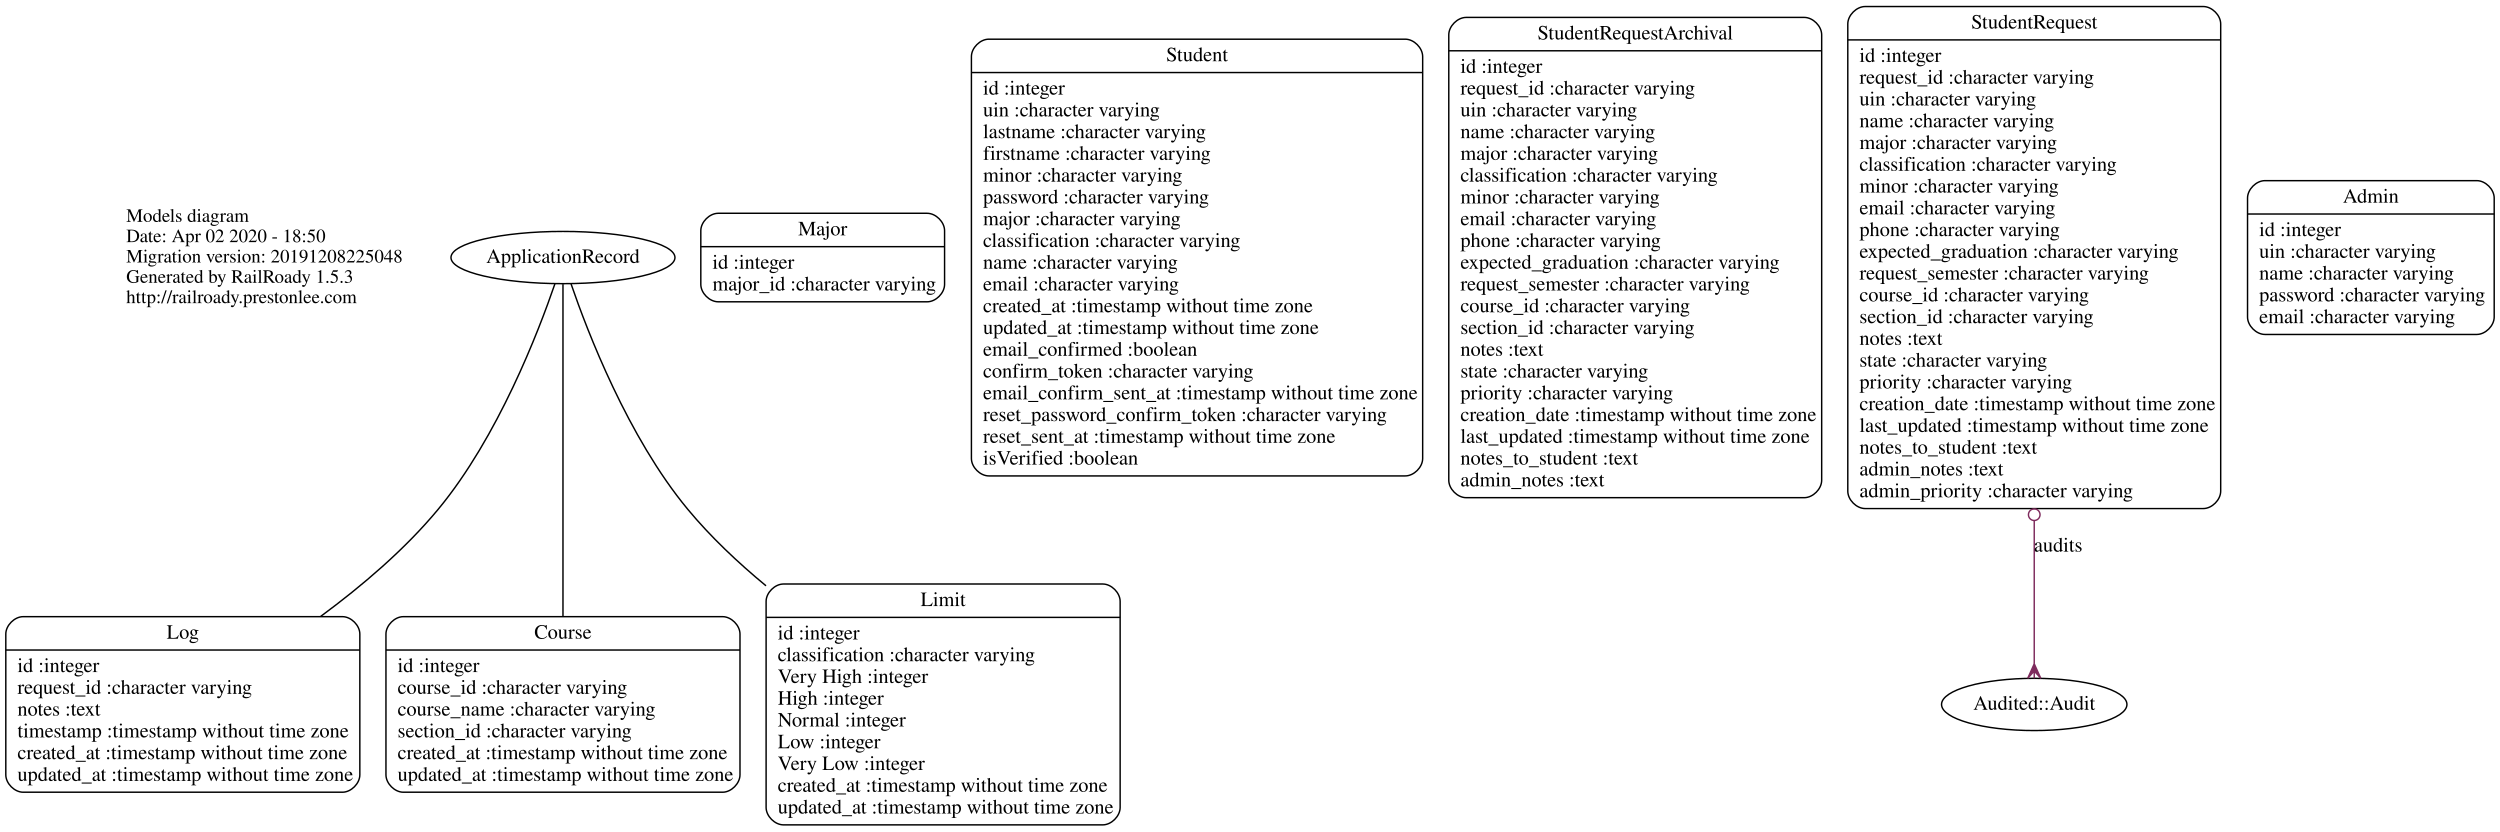
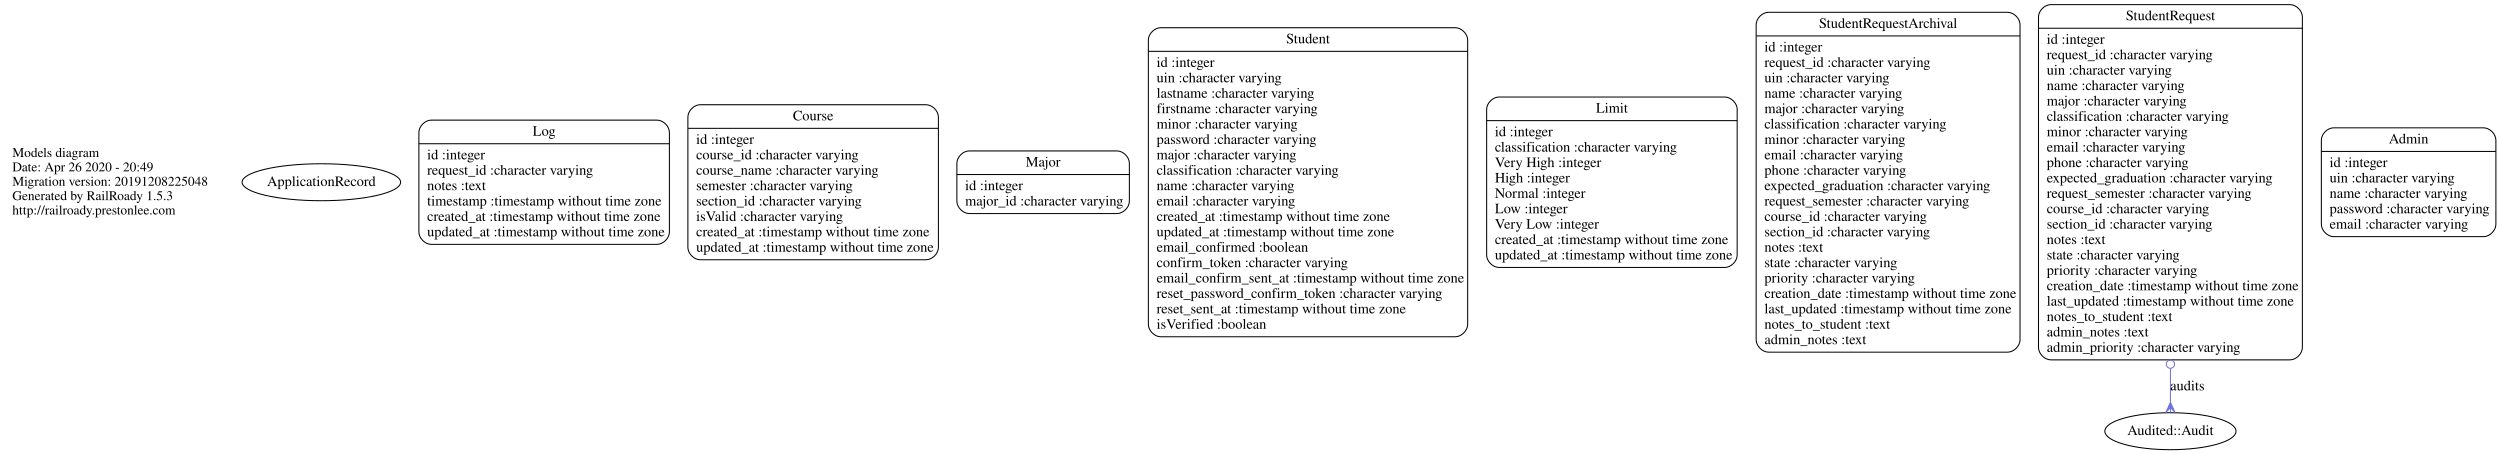
- <svg xmlns="http://www.w3.org/2000/svg" width="1723pt" height="573pt" viewBox="0.00 0.00 1723.00 573.00">
-   <g id="graph0" class="graph" transform="scale(1 1) rotate(0) translate(4 569)">
-     <polygon fill="none" stroke="none" points="-4,4 -4,-569 1719,-569 1719,4 -4,4" />
+ <svg xmlns="http://www.w3.org/2000/svg" width="2435pt" height="442pt" viewBox="0.00 0.00 2435.00 442.00">
+   <g id="graph0" class="graph" transform="scale(1 1) rotate(0) translate(4 438)">
+     <polygon fill="none" stroke="none" points="-4,4 -4,-438 2431,-438 2431,4 -4,4" />
    <g id="node1" class="node">
-       <text text-anchor="start" x="83" y="-416.1" font-family="Times,serif" font-size="13.00">Models diagram</text>
-       <text text-anchor="start" x="83" y="-402.1" font-family="Times,serif" font-size="13.00">Date: Apr 02 2020 - 18:50</text>
-       <text text-anchor="start" x="83" y="-388.1" font-family="Times,serif" font-size="13.00">Migration version: 20191208225048</text>
-       <text text-anchor="start" x="83" y="-374.1" font-family="Times,serif" font-size="13.00">Generated by RailRoady 1.5.3</text>
-       <text text-anchor="start" x="83" y="-360.1" font-family="Times,serif" font-size="13.00">http://railroady.prestonlee.com</text>
+       <text text-anchor="start" x="8" y="-285.1" font-family="Times,serif" font-size="13.00">Models diagram</text>
+       <text text-anchor="start" x="8" y="-271.1" font-family="Times,serif" font-size="13.00">Date: Apr 26 2020 - 20:49</text>
+       <text text-anchor="start" x="8" y="-257.1" font-family="Times,serif" font-size="13.00">Migration version: 20191208225048</text>
+       <text text-anchor="start" x="8" y="-243.1" font-family="Times,serif" font-size="13.00">Generated by RailRoady 1.5.3</text>
+       <text text-anchor="start" x="8" y="-229.1" font-family="Times,serif" font-size="13.00">http://railroady.prestonlee.com</text>
    </g>
    <g id="node2" class="node">
-       <ellipse fill="none" stroke="black" cx="384" cy="-391.5" rx="77.187" ry="18" />
-       <text text-anchor="middle" x="384" y="-387.8" font-family="Times,serif" font-size="14.00">ApplicationRecord</text>
+       <ellipse fill="none" stroke="black" cx="309" cy="-260.5" rx="77.187" ry="18" />
+       <text text-anchor="middle" x="309" y="-256.8" font-family="Times,serif" font-size="14.00">ApplicationRecord</text>
    </g>
    <g id="node3" class="node">
-       <path fill="none" stroke="black" d="M12,-23C12,-23 232,-23 232,-23 238,-23 244,-29 244,-35 244,-35 244,-132 244,-132 244,-138 238,-144 232,-144 232,-144 12,-144 12,-144 6,-144 0,-138 0,-132 0,-132 0,-35 0,-35 0,-29 6,-23 12,-23" />
-       <text text-anchor="middle" x="122" y="-128.8" font-family="Times,serif" font-size="14.00">Log</text>
-       <polyline fill="none" stroke="black" points="0,-121 244,-121 " />
-       <text text-anchor="start" x="8" y="-105.8" font-family="Times,serif" font-size="14.00">id :integer</text>
-       <text text-anchor="start" x="8" y="-90.8" font-family="Times,serif" font-size="14.00">request_id :character varying</text>
-       <text text-anchor="start" x="8" y="-75.8" font-family="Times,serif" font-size="14.00">notes :text</text>
-       <text text-anchor="start" x="8" y="-60.8" font-family="Times,serif" font-size="14.00">timestamp :timestamp without time zone</text>
-       <text text-anchor="start" x="8" y="-45.8" font-family="Times,serif" font-size="14.00">created_at :timestamp without time zone</text>
-       <text text-anchor="start" x="8" y="-30.8" font-family="Times,serif" font-size="14.00">updated_at :timestamp without time zone</text>
+       <path fill="none" stroke="black" d="M416,-200C416,-200 636,-200 636,-200 642,-200 648,-206 648,-212 648,-212 648,-309 648,-309 648,-315 642,-321 636,-321 636,-321 416,-321 416,-321 410,-321 404,-315 404,-309 404,-309 404,-212 404,-212 404,-206 410,-200 416,-200" />
+       <text text-anchor="middle" x="526" y="-305.8" font-family="Times,serif" font-size="14.00">Log</text>
+       <polyline fill="none" stroke="black" points="404,-298 648,-298 " />
+       <text text-anchor="start" x="412" y="-282.8" font-family="Times,serif" font-size="14.00">id :integer</text>
+       <text text-anchor="start" x="412" y="-267.8" font-family="Times,serif" font-size="14.00">request_id :character varying</text>
+       <text text-anchor="start" x="412" y="-252.8" font-family="Times,serif" font-size="14.00">notes :text</text>
+       <text text-anchor="start" x="412" y="-237.8" font-family="Times,serif" font-size="14.00">timestamp :timestamp without time zone</text>
+       <text text-anchor="start" x="412" y="-222.8" font-family="Times,serif" font-size="14.00">created_at :timestamp without time zone</text>
+       <text text-anchor="start" x="412" y="-207.8" font-family="Times,serif" font-size="14.00">updated_at :timestamp without time zone</text>
+     </g>
+     <g id="node4" class="node">
+       <path fill="none" stroke="black" d="M678,-185C678,-185 898,-185 898,-185 904,-185 910,-191 910,-197 910,-197 910,-324 910,-324 910,-330 904,-336 898,-336 898,-336 678,-336 678,-336 672,-336 666,-330 666,-324 666,-324 666,-197 666,-197 666,-191 672,-185 678,-185" />
+       <text text-anchor="middle" x="788" y="-320.8" font-family="Times,serif" font-size="14.00">Course</text>
+       <polyline fill="none" stroke="black" points="666,-313 910,-313 " />
+       <text text-anchor="start" x="674" y="-297.8" font-family="Times,serif" font-size="14.00">id :integer</text>
+       <text text-anchor="start" x="674" y="-282.8" font-family="Times,serif" font-size="14.00">course_id :character varying</text>
+       <text text-anchor="start" x="674" y="-267.8" font-family="Times,serif" font-size="14.00">course_name :character varying</text>
+       <text text-anchor="start" x="674" y="-252.8" font-family="Times,serif" font-size="14.00">semester :character varying</text>
+       <text text-anchor="start" x="674" y="-237.8" font-family="Times,serif" font-size="14.00">section_id :character varying</text>
+       <text text-anchor="start" x="674" y="-222.8" font-family="Times,serif" font-size="14.00">isValid :character varying</text>
+       <text text-anchor="start" x="674" y="-207.8" font-family="Times,serif" font-size="14.00">created_at :timestamp without time zone</text>
+       <text text-anchor="start" x="674" y="-192.8" font-family="Times,serif" font-size="14.00">updated_at :timestamp without time zone</text>
+     </g>
+     <g id="node5" class="node">
+       <path fill="none" stroke="black" d="M940,-230C940,-230 1084,-230 1084,-230 1090,-230 1096,-236 1096,-242 1096,-242 1096,-279 1096,-279 1096,-285 1090,-291 1084,-291 1084,-291 940,-291 940,-291 934,-291 928,-285 928,-279 928,-279 928,-242 928,-242 928,-236 934,-230 940,-230" />
+       <text text-anchor="middle" x="1012" y="-275.8" font-family="Times,serif" font-size="14.00">Major</text>
+       <polyline fill="none" stroke="black" points="928,-268 1096,-268 " />
+       <text text-anchor="start" x="936" y="-252.8" font-family="Times,serif" font-size="14.00">id :integer</text>
+       <text text-anchor="start" x="936" y="-237.8" font-family="Times,serif" font-size="14.00">major_id :character varying</text>
+     </g>
+     <g id="node6" class="node">
+       <path fill="none" stroke="black" d="M1126.5,-110C1126.5,-110 1413.5,-110 1413.5,-110 1419.5,-110 1425.5,-116 1425.5,-122 1425.5,-122 1425.5,-399 1425.5,-399 1425.5,-405 1419.5,-411 1413.5,-411 1413.5,-411 1126.5,-411 1126.5,-411 1120.5,-411 1114.5,-405 1114.5,-399 1114.5,-399 1114.5,-122 1114.5,-122 1114.5,-116 1120.5,-110 1126.5,-110" />
+       <text text-anchor="middle" x="1270" y="-395.8" font-family="Times,serif" font-size="14.00">Student</text>
+       <polyline fill="none" stroke="black" points="1114.5,-388 1425.5,-388 " />
+       <text text-anchor="start" x="1122.5" y="-372.8" font-family="Times,serif" font-size="14.00">id :integer</text>
+       <text text-anchor="start" x="1122.5" y="-357.8" font-family="Times,serif" font-size="14.00">uin :character varying</text>
+       <text text-anchor="start" x="1122.5" y="-342.8" font-family="Times,serif" font-size="14.00">lastname :character varying</text>
+       <text text-anchor="start" x="1122.5" y="-327.8" font-family="Times,serif" font-size="14.00">firstname :character varying</text>
+       <text text-anchor="start" x="1122.5" y="-312.8" font-family="Times,serif" font-size="14.00">minor :character varying</text>
+       <text text-anchor="start" x="1122.5" y="-297.8" font-family="Times,serif" font-size="14.00">password :character varying</text>
+       <text text-anchor="start" x="1122.5" y="-282.8" font-family="Times,serif" font-size="14.00">major :character varying</text>
+       <text text-anchor="start" x="1122.5" y="-267.8" font-family="Times,serif" font-size="14.00">classification :character varying</text>
+       <text text-anchor="start" x="1122.5" y="-252.8" font-family="Times,serif" font-size="14.00">name :character varying</text>
+       <text text-anchor="start" x="1122.5" y="-237.8" font-family="Times,serif" font-size="14.00">email :character varying</text>
+       <text text-anchor="start" x="1122.5" y="-222.8" font-family="Times,serif" font-size="14.00">created_at :timestamp without time zone</text>
+       <text text-anchor="start" x="1122.5" y="-207.8" font-family="Times,serif" font-size="14.00">updated_at :timestamp without time zone</text>
+       <text text-anchor="start" x="1122.5" y="-192.8" font-family="Times,serif" font-size="14.00">email_confirmed :boolean</text>
+       <text text-anchor="start" x="1122.5" y="-177.8" font-family="Times,serif" font-size="14.00">confirm_token :character varying</text>
+       <text text-anchor="start" x="1122.5" y="-162.8" font-family="Times,serif" font-size="14.00">email_confirm_sent_at :timestamp without time zone</text>
+       <text text-anchor="start" x="1122.5" y="-147.8" font-family="Times,serif" font-size="14.00">reset_password_confirm_token :character varying</text>
+       <text text-anchor="start" x="1122.5" y="-132.8" font-family="Times,serif" font-size="14.00">reset_sent_at :timestamp without time zone</text>
+       <text text-anchor="start" x="1122.5" y="-117.8" font-family="Times,serif" font-size="14.00">isVerified :boolean</text>
+     </g>
+     <g id="node7" class="node">
+       <path fill="none" stroke="black" d="M1456,-177.5C1456,-177.5 1676,-177.5 1676,-177.5 1682,-177.5 1688,-183.5 1688,-189.5 1688,-189.5 1688,-331.5 1688,-331.5 1688,-337.5 1682,-343.5 1676,-343.5 1676,-343.5 1456,-343.5 1456,-343.5 1450,-343.5 1444,-337.5 1444,-331.5 1444,-331.5 1444,-189.5 1444,-189.5 1444,-183.5 1450,-177.5 1456,-177.5" />
+       <text text-anchor="middle" x="1566" y="-328.3" font-family="Times,serif" font-size="14.00">Limit</text>
+       <polyline fill="none" stroke="black" points="1444,-320.5 1688,-320.5 " />
+       <text text-anchor="start" x="1452" y="-305.3" font-family="Times,serif" font-size="14.00">id :integer</text>
+       <text text-anchor="start" x="1452" y="-290.3" font-family="Times,serif" font-size="14.00">classification :character varying</text>
+       <text text-anchor="start" x="1452" y="-275.3" font-family="Times,serif" font-size="14.00">Very High :integer</text>
+       <text text-anchor="start" x="1452" y="-260.3" font-family="Times,serif" font-size="14.00">High :integer</text>
+       <text text-anchor="start" x="1452" y="-245.3" font-family="Times,serif" font-size="14.00">Normal :integer</text>
+       <text text-anchor="start" x="1452" y="-230.3" font-family="Times,serif" font-size="14.00">Low :integer</text>
+       <text text-anchor="start" x="1452" y="-215.3" font-family="Times,serif" font-size="14.00">Very Low :integer</text>
+       <text text-anchor="start" x="1452" y="-200.3" font-family="Times,serif" font-size="14.00">created_at :timestamp without time zone</text>
+       <text text-anchor="start" x="1452" y="-185.3" font-family="Times,serif" font-size="14.00">updated_at :timestamp without time zone</text>
+     </g>
+     <g id="node8" class="node">
+       <path fill="none" stroke="black" d="M1718.5,-95C1718.5,-95 1951.5,-95 1951.5,-95 1957.5,-95 1963.5,-101 1963.5,-107 1963.5,-107 1963.5,-414 1963.5,-414 1963.5,-420 1957.5,-426 1951.5,-426 1951.5,-426 1718.5,-426 1718.5,-426 1712.5,-426 1706.5,-420 1706.5,-414 1706.5,-414 1706.5,-107 1706.5,-107 1706.5,-101 1712.5,-95 1718.5,-95" />
+       <text text-anchor="middle" x="1835" y="-410.8" font-family="Times,serif" font-size="14.00">StudentRequestArchival</text>
+       <polyline fill="none" stroke="black" points="1706.5,-403 1963.5,-403 " />
+       <text text-anchor="start" x="1714.5" y="-387.8" font-family="Times,serif" font-size="14.00">id :integer</text>
+       <text text-anchor="start" x="1714.5" y="-372.8" font-family="Times,serif" font-size="14.00">request_id :character varying</text>
+       <text text-anchor="start" x="1714.5" y="-357.8" font-family="Times,serif" font-size="14.00">uin :character varying</text>
+       <text text-anchor="start" x="1714.5" y="-342.8" font-family="Times,serif" font-size="14.00">name :character varying</text>
+       <text text-anchor="start" x="1714.5" y="-327.8" font-family="Times,serif" font-size="14.00">major :character varying</text>
+       <text text-anchor="start" x="1714.5" y="-312.8" font-family="Times,serif" font-size="14.00">classification :character varying</text>
+       <text text-anchor="start" x="1714.5" y="-297.8" font-family="Times,serif" font-size="14.00">minor :character varying</text>
+       <text text-anchor="start" x="1714.5" y="-282.8" font-family="Times,serif" font-size="14.00">email :character varying</text>
+       <text text-anchor="start" x="1714.5" y="-267.8" font-family="Times,serif" font-size="14.00">phone :character varying</text>
+       <text text-anchor="start" x="1714.5" y="-252.8" font-family="Times,serif" font-size="14.00">expected_graduation :character varying</text>
+       <text text-anchor="start" x="1714.5" y="-237.8" font-family="Times,serif" font-size="14.00">request_semester :character varying</text>
+       <text text-anchor="start" x="1714.5" y="-222.8" font-family="Times,serif" font-size="14.00">course_id :character varying</text>
+       <text text-anchor="start" x="1714.5" y="-207.8" font-family="Times,serif" font-size="14.00">section_id :character varying</text>
+       <text text-anchor="start" x="1714.5" y="-192.8" font-family="Times,serif" font-size="14.00">notes :text</text>
+       <text text-anchor="start" x="1714.5" y="-177.8" font-family="Times,serif" font-size="14.00">state :character varying</text>
+       <text text-anchor="start" x="1714.5" y="-162.8" font-family="Times,serif" font-size="14.00">priority :character varying</text>
+       <text text-anchor="start" x="1714.5" y="-147.8" font-family="Times,serif" font-size="14.00">creation_date :timestamp without time zone</text>
+       <text text-anchor="start" x="1714.5" y="-132.8" font-family="Times,serif" font-size="14.00">last_updated :timestamp without time zone</text>
+       <text text-anchor="start" x="1714.5" y="-117.8" font-family="Times,serif" font-size="14.00">notes_to_student :text</text>
+       <text text-anchor="start" x="1714.5" y="-102.8" font-family="Times,serif" font-size="14.00">admin_notes :text</text>
+     </g>
+     <g id="node9" class="node">
+       <path fill="none" stroke="black" d="M1993.5,-87.5C1993.5,-87.5 2226.5,-87.5 2226.5,-87.5 2232.5,-87.5 2238.5,-93.5 2238.5,-99.5 2238.5,-99.5 2238.5,-421.5 2238.5,-421.5 2238.5,-427.5 2232.5,-433.5 2226.5,-433.5 2226.5,-433.5 1993.5,-433.5 1993.5,-433.5 1987.5,-433.5 1981.5,-427.5 1981.5,-421.5 1981.5,-421.5 1981.5,-99.5 1981.5,-99.5 1981.5,-93.5 1987.5,-87.5 1993.5,-87.5" />
+       <text text-anchor="middle" x="2110" y="-418.3" font-family="Times,serif" font-size="14.00">StudentRequest</text>
+       <polyline fill="none" stroke="black" points="1981.5,-410.5 2238.5,-410.5 " />
+       <text text-anchor="start" x="1989.5" y="-395.3" font-family="Times,serif" font-size="14.00">id :integer</text>
+       <text text-anchor="start" x="1989.5" y="-380.3" font-family="Times,serif" font-size="14.00">request_id :character varying</text>
+       <text text-anchor="start" x="1989.5" y="-365.3" font-family="Times,serif" font-size="14.00">uin :character varying</text>
+       <text text-anchor="start" x="1989.5" y="-350.3" font-family="Times,serif" font-size="14.00">name :character varying</text>
+       <text text-anchor="start" x="1989.5" y="-335.3" font-family="Times,serif" font-size="14.00">major :character varying</text>
+       <text text-anchor="start" x="1989.5" y="-320.3" font-family="Times,serif" font-size="14.00">classification :character varying</text>
+       <text text-anchor="start" x="1989.5" y="-305.3" font-family="Times,serif" font-size="14.00">minor :character varying</text>
+       <text text-anchor="start" x="1989.5" y="-290.3" font-family="Times,serif" font-size="14.00">email :character varying</text>
+       <text text-anchor="start" x="1989.5" y="-275.3" font-family="Times,serif" font-size="14.00">phone :character varying</text>
+       <text text-anchor="start" x="1989.5" y="-260.3" font-family="Times,serif" font-size="14.00">expected_graduation :character varying</text>
+       <text text-anchor="start" x="1989.5" y="-245.3" font-family="Times,serif" font-size="14.00">request_semester :character varying</text>
+       <text text-anchor="start" x="1989.5" y="-230.3" font-family="Times,serif" font-size="14.00">course_id :character varying</text>
+       <text text-anchor="start" x="1989.5" y="-215.3" font-family="Times,serif" font-size="14.00">section_id :character varying</text>
+       <text text-anchor="start" x="1989.5" y="-200.3" font-family="Times,serif" font-size="14.00">notes :text</text>
+       <text text-anchor="start" x="1989.5" y="-185.3" font-family="Times,serif" font-size="14.00">state :character varying</text>
+       <text text-anchor="start" x="1989.5" y="-170.3" font-family="Times,serif" font-size="14.00">priority :character varying</text>
+       <text text-anchor="start" x="1989.5" y="-155.3" font-family="Times,serif" font-size="14.00">creation_date :timestamp without time zone</text>
+       <text text-anchor="start" x="1989.5" y="-140.3" font-family="Times,serif" font-size="14.00">last_updated :timestamp without time zone</text>
+       <text text-anchor="start" x="1989.5" y="-125.3" font-family="Times,serif" font-size="14.00">notes_to_student :text</text>
+       <text text-anchor="start" x="1989.5" y="-110.3" font-family="Times,serif" font-size="14.00">admin_notes :text</text>
+       <text text-anchor="start" x="1989.5" y="-95.3" font-family="Times,serif" font-size="14.00">admin_priority :character varying</text>
+     </g>
+     <g id="node11" class="node">
+       <ellipse fill="none" stroke="black" cx="2110" cy="-18" rx="63.889" ry="18" />
+       <text text-anchor="middle" x="2110" y="-14.3" font-family="Times,serif" font-size="14.00">Audited::Audit</text>
    </g>
    <g id="edge1" class="edge">
-       <path fill="none" stroke="black" d="M378.427,-373.335C367.167,-340.517 339.219,-267.721 298,-218 275.115,-190.394 245.469,-165.145 217.053,-144.214" />
-     </g>
-     <g id="node4" class="node">
-       <path fill="none" stroke="black" d="M274,-23C274,-23 494,-23 494,-23 500,-23 506,-29 506,-35 506,-35 506,-132 506,-132 506,-138 500,-144 494,-144 494,-144 274,-144 274,-144 268,-144 262,-138 262,-132 262,-132 262,-35 262,-35 262,-29 268,-23 274,-23" />
-       <text text-anchor="middle" x="384" y="-128.8" font-family="Times,serif" font-size="14.00">Course</text>
-       <polyline fill="none" stroke="black" points="262,-121 506,-121 " />
-       <text text-anchor="start" x="270" y="-105.8" font-family="Times,serif" font-size="14.00">id :integer</text>
-       <text text-anchor="start" x="270" y="-90.8" font-family="Times,serif" font-size="14.00">course_id :character varying</text>
-       <text text-anchor="start" x="270" y="-75.8" font-family="Times,serif" font-size="14.00">course_name :character varying</text>
-       <text text-anchor="start" x="270" y="-60.8" font-family="Times,serif" font-size="14.00">section_id :character varying</text>
-       <text text-anchor="start" x="270" y="-45.8" font-family="Times,serif" font-size="14.00">created_at :timestamp without time zone</text>
-       <text text-anchor="start" x="270" y="-30.8" font-family="Times,serif" font-size="14.00">updated_at :timestamp without time zone</text>
-     </g>
-     <g id="edge2" class="edge">
-       <path fill="none" stroke="black" d="M384,-373.171C384,-329.869 384,-215.324 384,-144.228" />
-     </g>
-     <g id="node7" class="node">
-       <path fill="none" stroke="black" d="M536,-0.5C536,-0.5 756,-0.5 756,-0.5 762,-0.5 768,-6.5 768,-12.5 768,-12.5 768,-154.5 768,-154.5 768,-160.5 762,-166.5 756,-166.5 756,-166.5 536,-166.5 536,-166.5 530,-166.5 524,-160.5 524,-154.5 524,-154.5 524,-12.5 524,-12.5 524,-6.5 530,-0.5 536,-0.5" />
-       <text text-anchor="middle" x="646" y="-151.3" font-family="Times,serif" font-size="14.00">Limit</text>
-       <polyline fill="none" stroke="black" points="524,-143.5 768,-143.5 " />
-       <text text-anchor="start" x="532" y="-128.3" font-family="Times,serif" font-size="14.00">id :integer</text>
-       <text text-anchor="start" x="532" y="-113.3" font-family="Times,serif" font-size="14.00">classification :character varying</text>
-       <text text-anchor="start" x="532" y="-98.3" font-family="Times,serif" font-size="14.00">Very High :integer</text>
-       <text text-anchor="start" x="532" y="-83.3" font-family="Times,serif" font-size="14.00">High :integer</text>
-       <text text-anchor="start" x="532" y="-68.3" font-family="Times,serif" font-size="14.00">Normal :integer</text>
-       <text text-anchor="start" x="532" y="-53.3" font-family="Times,serif" font-size="14.00">Low :integer</text>
-       <text text-anchor="start" x="532" y="-38.3" font-family="Times,serif" font-size="14.00">Very Low :integer</text>
-       <text text-anchor="start" x="532" y="-23.3" font-family="Times,serif" font-size="14.00">created_at :timestamp without time zone</text>
-       <text text-anchor="start" x="532" y="-8.3" font-family="Times,serif" font-size="14.00">updated_at :timestamp without time zone</text>
-     </g>
-     <g id="edge3" class="edge">
-       <path fill="none" stroke="black" d="M389.573,-373.335C400.833,-340.517 428.781,-267.721 470,-218 485.665,-199.104 504.497,-181.312 523.934,-165.254" />
-     </g>
-     <g id="node5" class="node">
-       <path fill="none" stroke="black" d="M491,-361C491,-361 635,-361 635,-361 641,-361 647,-367 647,-373 647,-373 647,-410 647,-410 647,-416 641,-422 635,-422 635,-422 491,-422 491,-422 485,-422 479,-416 479,-410 479,-410 479,-373 479,-373 479,-367 485,-361 491,-361" />
-       <text text-anchor="middle" x="563" y="-406.8" font-family="Times,serif" font-size="14.00">Major</text>
-       <polyline fill="none" stroke="black" points="479,-399 647,-399 " />
-       <text text-anchor="start" x="487" y="-383.8" font-family="Times,serif" font-size="14.00">id :integer</text>
-       <text text-anchor="start" x="487" y="-368.8" font-family="Times,serif" font-size="14.00">major_id :character varying</text>
-     </g>
-     <g id="node6" class="node">
-       <path fill="none" stroke="black" d="M677.5,-241C677.5,-241 964.5,-241 964.5,-241 970.5,-241 976.5,-247 976.5,-253 976.5,-253 976.5,-530 976.5,-530 976.5,-536 970.5,-542 964.5,-542 964.5,-542 677.5,-542 677.5,-542 671.5,-542 665.5,-536 665.5,-530 665.5,-530 665.5,-253 665.5,-253 665.5,-247 671.5,-241 677.5,-241" />
-       <text text-anchor="middle" x="821" y="-526.8" font-family="Times,serif" font-size="14.00">Student</text>
-       <polyline fill="none" stroke="black" points="665.5,-519 976.5,-519 " />
-       <text text-anchor="start" x="673.5" y="-503.8" font-family="Times,serif" font-size="14.00">id :integer</text>
-       <text text-anchor="start" x="673.5" y="-488.8" font-family="Times,serif" font-size="14.00">uin :character varying</text>
-       <text text-anchor="start" x="673.5" y="-473.8" font-family="Times,serif" font-size="14.00">lastname :character varying</text>
-       <text text-anchor="start" x="673.5" y="-458.8" font-family="Times,serif" font-size="14.00">firstname :character varying</text>
-       <text text-anchor="start" x="673.5" y="-443.8" font-family="Times,serif" font-size="14.00">minor :character varying</text>
-       <text text-anchor="start" x="673.5" y="-428.8" font-family="Times,serif" font-size="14.00">password :character varying</text>
-       <text text-anchor="start" x="673.5" y="-413.8" font-family="Times,serif" font-size="14.00">major :character varying</text>
-       <text text-anchor="start" x="673.5" y="-398.8" font-family="Times,serif" font-size="14.00">classification :character varying</text>
-       <text text-anchor="start" x="673.5" y="-383.8" font-family="Times,serif" font-size="14.00">name :character varying</text>
-       <text text-anchor="start" x="673.5" y="-368.8" font-family="Times,serif" font-size="14.00">email :character varying</text>
-       <text text-anchor="start" x="673.5" y="-353.8" font-family="Times,serif" font-size="14.00">created_at :timestamp without time zone</text>
-       <text text-anchor="start" x="673.5" y="-338.8" font-family="Times,serif" font-size="14.00">updated_at :timestamp without time zone</text>
-       <text text-anchor="start" x="673.5" y="-323.8" font-family="Times,serif" font-size="14.00">email_confirmed :boolean</text>
-       <text text-anchor="start" x="673.5" y="-308.8" font-family="Times,serif" font-size="14.00">confirm_token :character varying</text>
-       <text text-anchor="start" x="673.5" y="-293.8" font-family="Times,serif" font-size="14.00">email_confirm_sent_at :timestamp without time zone</text>
-       <text text-anchor="start" x="673.5" y="-278.8" font-family="Times,serif" font-size="14.00">reset_password_confirm_token :character varying</text>
-       <text text-anchor="start" x="673.5" y="-263.8" font-family="Times,serif" font-size="14.00">reset_sent_at :timestamp without time zone</text>
-       <text text-anchor="start" x="673.5" y="-248.8" font-family="Times,serif" font-size="14.00">isVerified :boolean</text>
-     </g>
-     <g id="node8" class="node">
-       <path fill="none" stroke="black" d="M1006.5,-226C1006.5,-226 1239.5,-226 1239.5,-226 1245.5,-226 1251.5,-232 1251.5,-238 1251.5,-238 1251.5,-545 1251.5,-545 1251.5,-551 1245.5,-557 1239.5,-557 1239.5,-557 1006.5,-557 1006.5,-557 1000.5,-557 994.5,-551 994.5,-545 994.5,-545 994.5,-238 994.5,-238 994.5,-232 1000.5,-226 1006.5,-226" />
-       <text text-anchor="middle" x="1123" y="-541.8" font-family="Times,serif" font-size="14.00">StudentRequestArchival</text>
-       <polyline fill="none" stroke="black" points="994.5,-534 1251.5,-534 " />
-       <text text-anchor="start" x="1002.5" y="-518.8" font-family="Times,serif" font-size="14.00">id :integer</text>
-       <text text-anchor="start" x="1002.5" y="-503.8" font-family="Times,serif" font-size="14.00">request_id :character varying</text>
-       <text text-anchor="start" x="1002.5" y="-488.8" font-family="Times,serif" font-size="14.00">uin :character varying</text>
-       <text text-anchor="start" x="1002.5" y="-473.8" font-family="Times,serif" font-size="14.00">name :character varying</text>
-       <text text-anchor="start" x="1002.5" y="-458.8" font-family="Times,serif" font-size="14.00">major :character varying</text>
-       <text text-anchor="start" x="1002.5" y="-443.8" font-family="Times,serif" font-size="14.00">classification :character varying</text>
-       <text text-anchor="start" x="1002.5" y="-428.8" font-family="Times,serif" font-size="14.00">minor :character varying</text>
-       <text text-anchor="start" x="1002.5" y="-413.8" font-family="Times,serif" font-size="14.00">email :character varying</text>
-       <text text-anchor="start" x="1002.5" y="-398.8" font-family="Times,serif" font-size="14.00">phone :character varying</text>
-       <text text-anchor="start" x="1002.5" y="-383.8" font-family="Times,serif" font-size="14.00">expected_graduation :character varying</text>
-       <text text-anchor="start" x="1002.5" y="-368.8" font-family="Times,serif" font-size="14.00">request_semester :character varying</text>
-       <text text-anchor="start" x="1002.5" y="-353.8" font-family="Times,serif" font-size="14.00">course_id :character varying</text>
-       <text text-anchor="start" x="1002.5" y="-338.8" font-family="Times,serif" font-size="14.00">section_id :character varying</text>
-       <text text-anchor="start" x="1002.5" y="-323.8" font-family="Times,serif" font-size="14.00">notes :text</text>
-       <text text-anchor="start" x="1002.5" y="-308.8" font-family="Times,serif" font-size="14.00">state :character varying</text>
-       <text text-anchor="start" x="1002.5" y="-293.8" font-family="Times,serif" font-size="14.00">priority :character varying</text>
-       <text text-anchor="start" x="1002.5" y="-278.8" font-family="Times,serif" font-size="14.00">creation_date :timestamp without time zone</text>
-       <text text-anchor="start" x="1002.5" y="-263.8" font-family="Times,serif" font-size="14.00">last_updated :timestamp without time zone</text>
-       <text text-anchor="start" x="1002.5" y="-248.8" font-family="Times,serif" font-size="14.00">notes_to_student :text</text>
-       <text text-anchor="start" x="1002.5" y="-233.8" font-family="Times,serif" font-size="14.00">admin_notes :text</text>
-     </g>
-     <g id="node9" class="node">
-       <path fill="none" stroke="black" d="M1281.5,-218.5C1281.5,-218.5 1514.5,-218.5 1514.5,-218.5 1520.5,-218.5 1526.5,-224.5 1526.5,-230.5 1526.5,-230.5 1526.5,-552.5 1526.5,-552.5 1526.5,-558.5 1520.5,-564.5 1514.5,-564.5 1514.5,-564.5 1281.5,-564.5 1281.5,-564.5 1275.5,-564.5 1269.5,-558.5 1269.5,-552.5 1269.5,-552.5 1269.5,-230.5 1269.5,-230.5 1269.5,-224.5 1275.5,-218.5 1281.5,-218.5" />
-       <text text-anchor="middle" x="1398" y="-549.3" font-family="Times,serif" font-size="14.00">StudentRequest</text>
-       <polyline fill="none" stroke="black" points="1269.5,-541.5 1526.5,-541.5 " />
-       <text text-anchor="start" x="1277.5" y="-526.3" font-family="Times,serif" font-size="14.00">id :integer</text>
-       <text text-anchor="start" x="1277.5" y="-511.3" font-family="Times,serif" font-size="14.00">request_id :character varying</text>
-       <text text-anchor="start" x="1277.5" y="-496.3" font-family="Times,serif" font-size="14.00">uin :character varying</text>
-       <text text-anchor="start" x="1277.5" y="-481.3" font-family="Times,serif" font-size="14.00">name :character varying</text>
-       <text text-anchor="start" x="1277.5" y="-466.3" font-family="Times,serif" font-size="14.00">major :character varying</text>
-       <text text-anchor="start" x="1277.5" y="-451.3" font-family="Times,serif" font-size="14.00">classification :character varying</text>
-       <text text-anchor="start" x="1277.5" y="-436.3" font-family="Times,serif" font-size="14.00">minor :character varying</text>
-       <text text-anchor="start" x="1277.5" y="-421.3" font-family="Times,serif" font-size="14.00">email :character varying</text>
-       <text text-anchor="start" x="1277.5" y="-406.3" font-family="Times,serif" font-size="14.00">phone :character varying</text>
-       <text text-anchor="start" x="1277.5" y="-391.3" font-family="Times,serif" font-size="14.00">expected_graduation :character varying</text>
-       <text text-anchor="start" x="1277.5" y="-376.3" font-family="Times,serif" font-size="14.00">request_semester :character varying</text>
-       <text text-anchor="start" x="1277.5" y="-361.3" font-family="Times,serif" font-size="14.00">course_id :character varying</text>
-       <text text-anchor="start" x="1277.5" y="-346.3" font-family="Times,serif" font-size="14.00">section_id :character varying</text>
-       <text text-anchor="start" x="1277.5" y="-331.3" font-family="Times,serif" font-size="14.00">notes :text</text>
-       <text text-anchor="start" x="1277.5" y="-316.3" font-family="Times,serif" font-size="14.00">state :character varying</text>
-       <text text-anchor="start" x="1277.5" y="-301.3" font-family="Times,serif" font-size="14.00">priority :character varying</text>
-       <text text-anchor="start" x="1277.5" y="-286.3" font-family="Times,serif" font-size="14.00">creation_date :timestamp without time zone</text>
-       <text text-anchor="start" x="1277.5" y="-271.3" font-family="Times,serif" font-size="14.00">last_updated :timestamp without time zone</text>
-       <text text-anchor="start" x="1277.5" y="-256.3" font-family="Times,serif" font-size="14.00">notes_to_student :text</text>
-       <text text-anchor="start" x="1277.5" y="-241.3" font-family="Times,serif" font-size="14.00">admin_notes :text</text>
-       <text text-anchor="start" x="1277.5" y="-226.3" font-family="Times,serif" font-size="14.00">admin_priority :character varying</text>
-     </g>
-     <g id="node11" class="node">
-       <ellipse fill="none" stroke="black" cx="1398" cy="-83.5" rx="63.889" ry="18" />
-       <text text-anchor="middle" x="1398" y="-79.8" font-family="Times,serif" font-size="14.00">Audited::Audit</text>
-     </g>
-     <g id="edge4" class="edge">
-       <path fill="none" stroke="#7e2b5d" d="M1398,-210.17C1398,-171.498 1398,-135.233 1398,-111.695" />
-       <ellipse fill="none" stroke="#7e2b5d" cx="1398" cy="-214.271" rx="4" ry="4" />
-       <polygon fill="#7e2b5d" stroke="#7e2b5d" points="1398,-111.511 1402.5,-101.511 1398,-106.511 1398,-101.511 1398,-101.511 1398,-101.511 1398,-106.511 1393.5,-101.511 1398,-111.511 1398,-111.511" />
-       <text text-anchor="middle" x="1414.5" y="-188.8" font-family="Times,serif" font-size="14.00">audits</text>
+       <path fill="none" stroke="#6e72e1" d="M2110,-79.196C2110,-66.791 2110,-55.533 2110,-46.198" />
+       <ellipse fill="none" stroke="#6e72e1" cx="2110" cy="-83.274" rx="4" ry="4" />
+       <polygon fill="#6e72e1" stroke="#6e72e1" points="2110,-46.169 2114.5,-36.169 2110,-41.169 2110,-36.169 2110,-36.169 2110,-36.169 2110,-41.169 2105.5,-36.17 2110,-46.169 2110,-46.169" />
+       <text text-anchor="middle" x="2126.5" y="-57.8" font-family="Times,serif" font-size="14.00">audits</text>
    </g>
    <g id="node10" class="node">
-       <path fill="none" stroke="black" d="M1557,-338.5C1557,-338.5 1703,-338.5 1703,-338.5 1709,-338.5 1715,-344.5 1715,-350.5 1715,-350.5 1715,-432.5 1715,-432.5 1715,-438.5 1709,-444.5 1703,-444.5 1703,-444.5 1557,-444.5 1557,-444.5 1551,-444.5 1545,-438.5 1545,-432.5 1545,-432.5 1545,-350.5 1545,-350.5 1545,-344.5 1551,-338.5 1557,-338.5" />
-       <text text-anchor="middle" x="1630" y="-429.3" font-family="Times,serif" font-size="14.00">Admin</text>
-       <polyline fill="none" stroke="black" points="1545,-421.5 1715,-421.5 " />
-       <text text-anchor="start" x="1553" y="-406.3" font-family="Times,serif" font-size="14.00">id :integer</text>
-       <text text-anchor="start" x="1553" y="-391.3" font-family="Times,serif" font-size="14.00">uin :character varying</text>
-       <text text-anchor="start" x="1553" y="-376.3" font-family="Times,serif" font-size="14.00">name :character varying</text>
-       <text text-anchor="start" x="1553" y="-361.3" font-family="Times,serif" font-size="14.00">password :character varying</text>
-       <text text-anchor="start" x="1553" y="-346.3" font-family="Times,serif" font-size="14.00">email :character varying</text>
+       <path fill="none" stroke="black" d="M2269,-207.5C2269,-207.5 2415,-207.5 2415,-207.5 2421,-207.5 2427,-213.5 2427,-219.5 2427,-219.5 2427,-301.5 2427,-301.5 2427,-307.5 2421,-313.5 2415,-313.5 2415,-313.5 2269,-313.5 2269,-313.5 2263,-313.5 2257,-307.5 2257,-301.5 2257,-301.5 2257,-219.5 2257,-219.5 2257,-213.5 2263,-207.5 2269,-207.5" />
+       <text text-anchor="middle" x="2342" y="-298.3" font-family="Times,serif" font-size="14.00">Admin</text>
+       <polyline fill="none" stroke="black" points="2257,-290.5 2427,-290.5 " />
+       <text text-anchor="start" x="2265" y="-275.3" font-family="Times,serif" font-size="14.00">id :integer</text>
+       <text text-anchor="start" x="2265" y="-260.3" font-family="Times,serif" font-size="14.00">uin :character varying</text>
+       <text text-anchor="start" x="2265" y="-245.3" font-family="Times,serif" font-size="14.00">name :character varying</text>
+       <text text-anchor="start" x="2265" y="-230.3" font-family="Times,serif" font-size="14.00">password :character varying</text>
+       <text text-anchor="start" x="2265" y="-215.3" font-family="Times,serif" font-size="14.00">email :character varying</text>
    </g>
  </g>
</svg>
